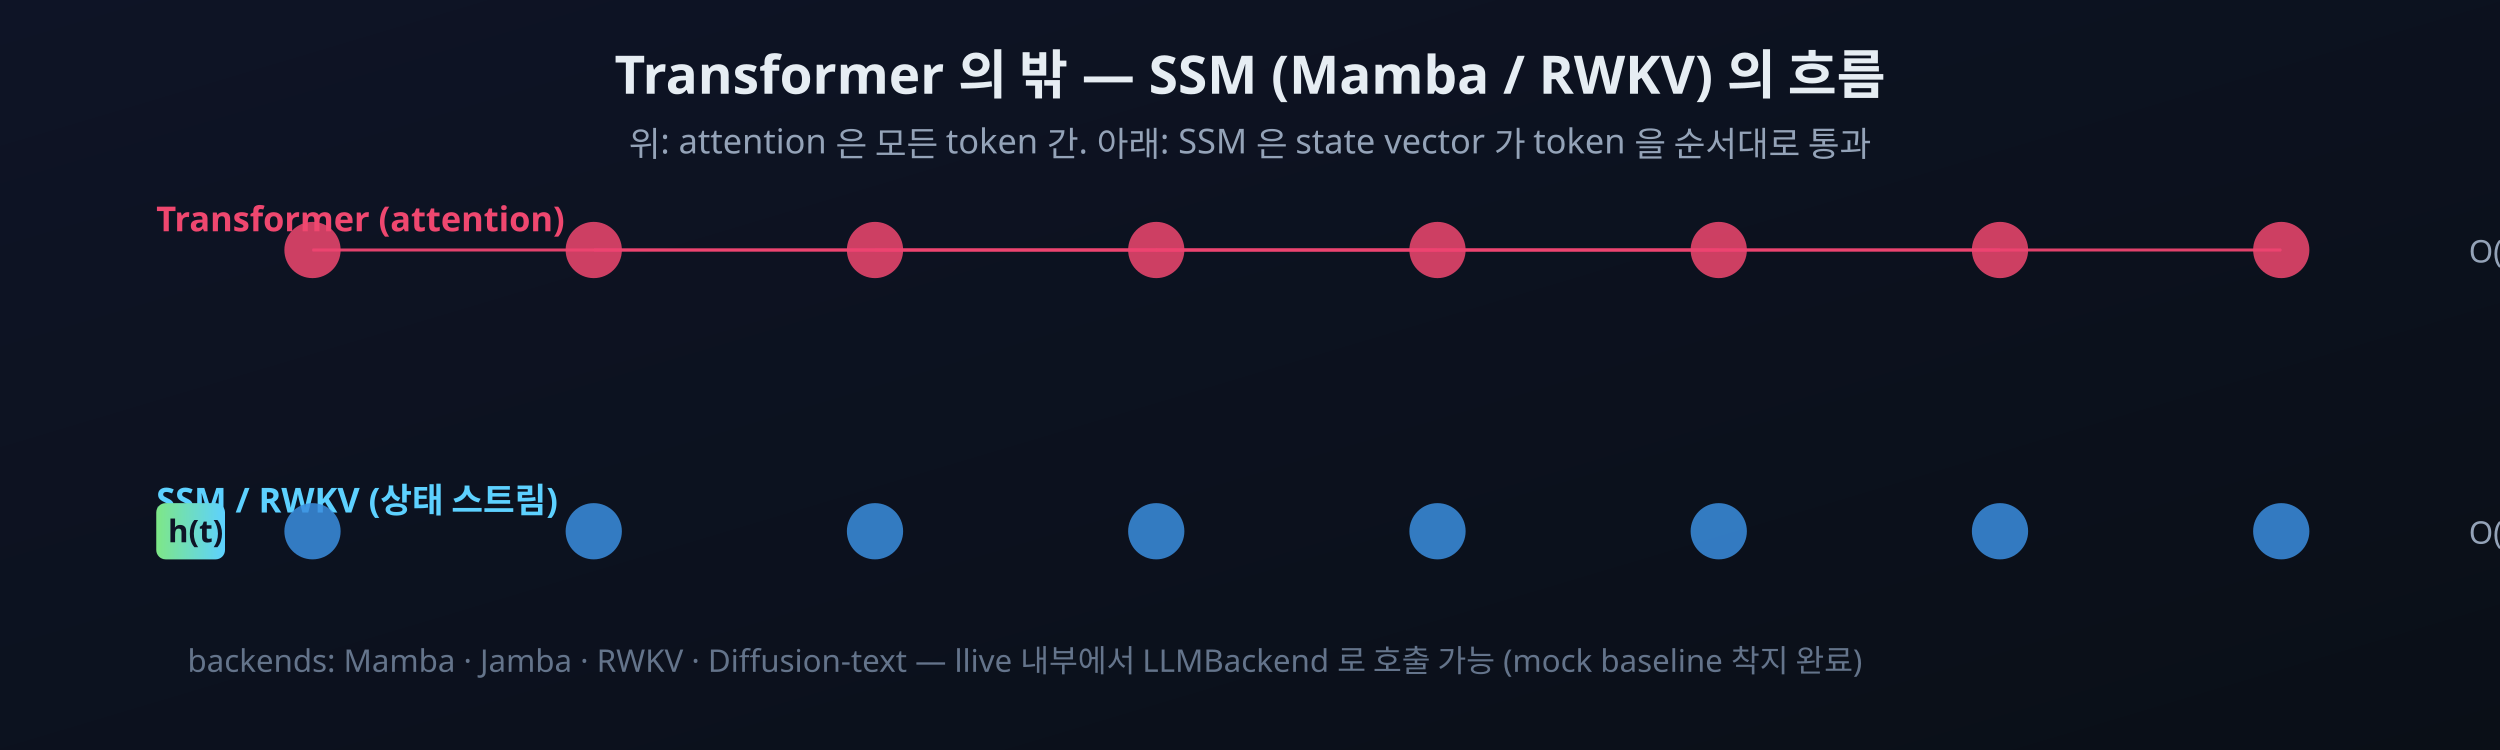
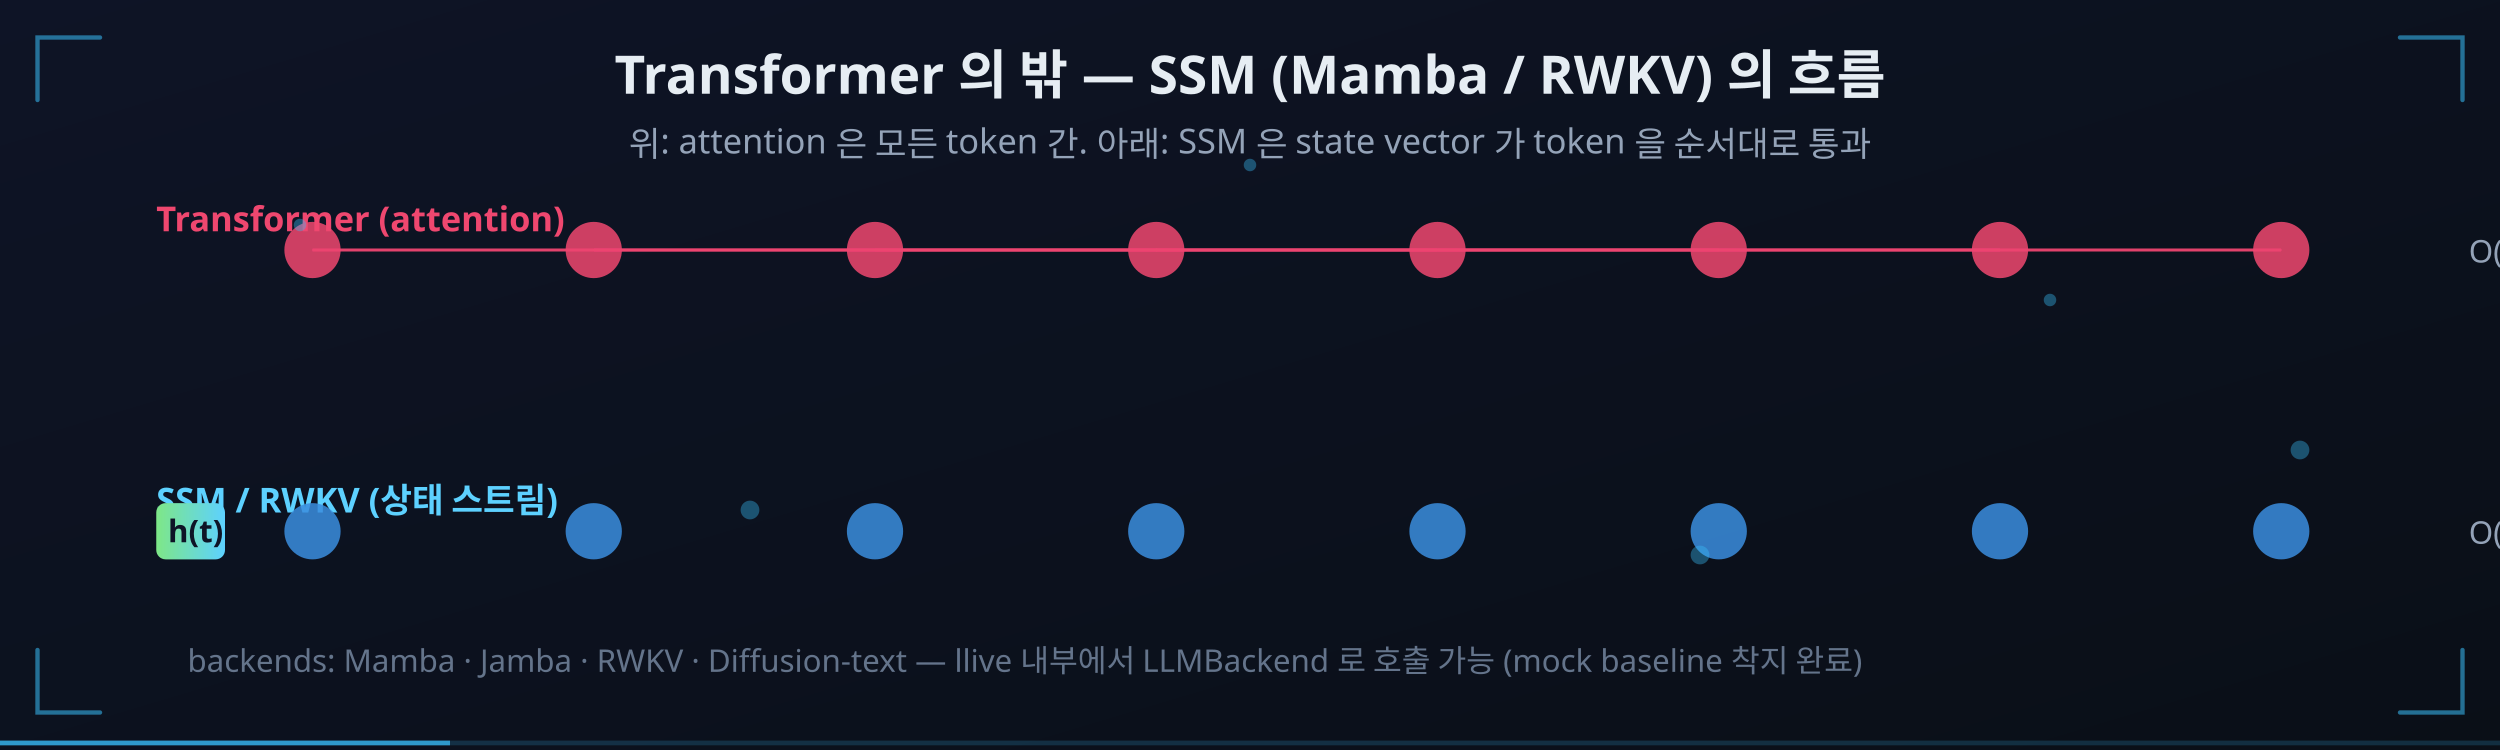
<svg xmlns="http://www.w3.org/2000/svg" viewBox="0 0 800 240" role="img" aria-label="상태 공간 모델 vs transformer attention" style="width:100%;height:auto;max-width:1200px">
  <defs>
    <linearGradient id="bg24_06" x1="0" y1="0" x2="1" y2="1">
      <stop offset="0%" stop-color="#0e1426" />
      <stop offset="100%" stop-color="#0a0f17" />
    </linearGradient>
    <linearGradient id="ssm_state" x1="0" y1="0" x2="1" y2="0">
      <stop offset="0%" stop-color="#7ee787" />
      <stop offset="100%" stop-color="#5dd1ff" />
    </linearGradient>
  </defs>
  <rect width="800" height="240" fill="url(#bg24_06)" />
  <text x="400" y="30" text-anchor="middle" fill="#e6edf3" font-family="ui-sans-serif,system-ui,sans-serif" font-size="17" font-weight="700">
    Transformer 의 밖 — SSM (Mamba / RWKV) 의 흐름
  </text>
  <text x="400" y="50" text-anchor="middle" fill="#94a3b8" font-family="ui-sans-serif,system-ui,sans-serif" font-size="11">
    위: attention 은 모든 token 간. 아래: SSM 은 state vector 가 token 을 순서대로 통과
  </text>
  <g font-family="ui-sans-serif,system-ui,sans-serif" font-size="10" fill="#cbd5e1">
    <g transform="translate(60 80)">
      <text x="-10" y="-6" font-size="11" font-weight="600" fill="#ef476f">Transformer (attention)</text>
      <g>
        <circle cx="40" cy="0" r="9" fill="#ef476f" opacity="0.85" />
        <circle cx="130" cy="0" r="9" fill="#ef476f" opacity="0.85" />
        <circle cx="220" cy="0" r="9" fill="#ef476f" opacity="0.85" />
        <circle cx="310" cy="0" r="9" fill="#ef476f" opacity="0.85" />
        <circle cx="400" cy="0" r="9" fill="#ef476f" opacity="0.85" />
        <circle cx="490" cy="0" r="9" fill="#ef476f" opacity="0.85" />
        <circle cx="580" cy="0" r="9" fill="#ef476f" opacity="0.85" />
        <circle cx="670" cy="0" r="9" fill="#ef476f" opacity="0.85" />
      </g>
      <g stroke="#ef476f" stroke-width="0.8" stroke-opacity="0.35">
        <line x1="40" y1="0" x2="130" y2="0" />
        <line x1="40" y1="0" x2="220" y2="0" />
        <line x1="40" y1="0" x2="310" y2="0" />
        <line x1="40" y1="0" x2="400" y2="0" />
        <line x1="40" y1="0" x2="490" y2="0" />
        <line x1="40" y1="0" x2="580" y2="0" />
        <line x1="40" y1="0" x2="670" y2="0" />
        <line x1="130" y1="0" x2="220" y2="0" />
        <line x1="130" y1="0" x2="310" y2="0" />
        <line x1="130" y1="0" x2="400" y2="0" />
        <line x1="130" y1="0" x2="490" y2="0" />
        <line x1="130" y1="0" x2="580" y2="0" />
        <line x1="130" y1="0" x2="670" y2="0" />
        <line x1="220" y1="0" x2="310" y2="0" />
        <line x1="220" y1="0" x2="400" y2="0" />
        <line x1="220" y1="0" x2="490" y2="0" />
        <line x1="220" y1="0" x2="580" y2="0" />
        <line x1="220" y1="0" x2="670" y2="0" />
        <line x1="310" y1="0" x2="400" y2="0" />
        <line x1="310" y1="0" x2="490" y2="0" />
        <line x1="310" y1="0" x2="580" y2="0" />
        <line x1="310" y1="0" x2="670" y2="0" />
        <line x1="400" y1="0" x2="490" y2="0" />
        <line x1="400" y1="0" x2="580" y2="0" />
        <line x1="400" y1="0" x2="670" y2="0" />
        <line x1="490" y1="0" x2="580" y2="0" />
        <line x1="490" y1="0" x2="670" y2="0" />
        <line x1="580" y1="0" x2="670" y2="0" />
        <animate attributeName="stroke-opacity" values="0.05;0.45;0.05" dur="3s" repeatCount="indefinite" />
      </g>
      <text x="730" y="4" font-size="10" fill="#94a3b8">O(n²)</text>
    </g>
    <g transform="translate(60 170)">
      <text x="-10" y="-6" font-size="11" font-weight="600" fill="#5dd1ff">SSM / RWKV (상태 스트림)</text>
      <g>
        <circle cx="40" cy="0" r="9" fill="#3a8dde" opacity="0.85" />
        <circle cx="130" cy="0" r="9" fill="#3a8dde" opacity="0.85" />
        <circle cx="220" cy="0" r="9" fill="#3a8dde" opacity="0.85" />
        <circle cx="310" cy="0" r="9" fill="#3a8dde" opacity="0.85" />
        <circle cx="400" cy="0" r="9" fill="#3a8dde" opacity="0.85" />
        <circle cx="490" cy="0" r="9" fill="#3a8dde" opacity="0.85" />
        <circle cx="580" cy="0" r="9" fill="#3a8dde" opacity="0.85" />
        <circle cx="670" cy="0" r="9" fill="#3a8dde" opacity="0.85" />
      </g>
      <path d="M 40 0 L 670 0" stroke="url(#ssm_state)" stroke-width="2" stroke-opacity="0.6" />
      <g>
        <rect x="-10" y="-9" width="22" height="18" rx="3" fill="url(#ssm_state)">
          <animateMotion dur="3.5s" repeatCount="indefinite" path="M 50 0 L 680 0" />
          <animate attributeName="opacity" values="0;1;1;0" keyTimes="0;0.05;0.95;1" dur="3.5s" repeatCount="indefinite" />
        </rect>
        <text font-size="10" font-weight="700" fill="#0e1426" text-anchor="middle" dominant-baseline="middle">
          <animateMotion dur="3.5s" repeatCount="indefinite" path="M 50 0 L 680 0" />
          <animate attributeName="opacity" values="0;1;1;0" keyTimes="0;0.05;0.95;1" dur="3.5s" repeatCount="indefinite" />
          h(t)
        </text>
      </g>
      <text x="730" y="4" font-size="10" fill="#94a3b8">O(n)</text>
    </g>
    <g transform="translate(60 215)" fill="#64748b">
      <text x="0" y="0" font-size="10">backends: Mamba · Jamba · RWKV · Diffusion-text — llive 내부에서 LLMBackend 로 호출 가능 (mock baseline 착지 완료)</text>
    </g>
  </g>
+   <g id="llt-enrich" font-family="inherit" aria-hidden="true">
+     <path d="M 32.0 12.0 L 12.0 12.0 L 12.0 32.0" stroke="#38bdf8" stroke-width="1.4" fill="none" stroke-linecap="round" opacity="0.55">
+       <animate attributeName="opacity" values="0.55;0.9;0.55" dur="3.6s" begin="0.0s" repeatCount="indefinite" />
+     </path>
+     <path d="M 768.0 12.0 L 788.0 12.0 L 788.0 32.0" stroke="#38bdf8" stroke-width="1.4" fill="none" stroke-linecap="round" opacity="0.55">
+       <animate attributeName="opacity" values="0.55;0.9;0.55" dur="3.6s" begin="0.4s" repeatCount="indefinite" />
+     </path>
+     <path d="M 32.0 228.0 L 12.0 228.0 L 12.0 208.0" stroke="#38bdf8" stroke-width="1.4" fill="none" stroke-linecap="round" opacity="0.55">
+       <animate attributeName="opacity" values="0.55;0.9;0.55" dur="3.6s" begin="0.8s" repeatCount="indefinite" />
+     </path>
+     <path d="M 768.0 228.0 L 788.0 228.0 L 788.0 208.0" stroke="#38bdf8" stroke-width="1.4" fill="none" stroke-linecap="round" opacity="0.55">
+       <animate attributeName="opacity" values="0.55;0.9;0.55" dur="3.6s" begin="1.2s" repeatCount="indefinite" />
+     </path>
+     <circle cx="96.0" cy="72.0" r="2" fill="#38bdf8" opacity="0.38">
+       <animateTransform attributeName="transform" type="translate" values="0 0; 8 -6; 0 0" dur="8.0s" begin="0.0s" repeatCount="indefinite" additive="sum" />
+       <animate attributeName="opacity" values="0.38;0.6;0.38" dur="8.0s" begin="0.0s" repeatCount="indefinite" />
+     </circle>
+     <circle cx="240.0" cy="163.2" r="3" fill="#38bdf8" opacity="0.38">
+       <animateTransform attributeName="transform" type="translate" values="0 0; -8 6; 0 0" dur="9.5s" begin="0.7s" repeatCount="indefinite" additive="sum" />
+       <animate attributeName="opacity" values="0.38;0.6;0.38" dur="9.5s" begin="0.7s" repeatCount="indefinite" />
+     </circle>
+     <circle cx="400.0" cy="52.8" r="2" fill="#38bdf8" opacity="0.38">
+       <animateTransform attributeName="transform" type="translate" values="0 0; 8 6; 0 0" dur="11.0s" begin="1.4s" repeatCount="indefinite" additive="sum" />
+       <animate attributeName="opacity" values="0.38;0.6;0.38" dur="11.0s" begin="1.4s" repeatCount="indefinite" />
+     </circle>
+     <circle cx="544.0" cy="177.6" r="3" fill="#38bdf8" opacity="0.38">
+       <animateTransform attributeName="transform" type="translate" values="0 0; -8 -6; 0 0" dur="12.5s" begin="2.1s" repeatCount="indefinite" additive="sum" />
+       <animate attributeName="opacity" values="0.38;0.6;0.38" dur="12.5s" begin="2.1s" repeatCount="indefinite" />
+     </circle>
+     <circle cx="656.0" cy="96.0" r="2" fill="#38bdf8" opacity="0.38">
+       <animateTransform attributeName="transform" type="translate" values="0 0; 8 6; 0 0" dur="8.0s" begin="2.8s" repeatCount="indefinite" additive="sum" />
+       <animate attributeName="opacity" values="0.38;0.6;0.38" dur="8.0s" begin="2.8s" repeatCount="indefinite" />
+     </circle>
+     <circle cx="736.0" cy="144.0" r="3" fill="#38bdf8" opacity="0.38">
+       <animateTransform attributeName="transform" type="translate" values="0 0; -8 6; 0 0" dur="9.5s" begin="3.5s" repeatCount="indefinite" additive="sum" />
+       <animate attributeName="opacity" values="0.38;0.6;0.38" dur="9.5s" begin="3.5s" repeatCount="indefinite" />
+     </circle>
+     <rect x="0" y="237.0" width="800.0" height="1.5" fill="#38bdf8" opacity="0.18" />
+     <rect x="0" y="237.0" width="144.0" height="1.5" fill="#38bdf8" opacity="0.75">
+       <animate attributeName="x" values="-144.0;800.0" dur="5s" repeatCount="indefinite" />
+     </rect>
+   </g>
</svg>
